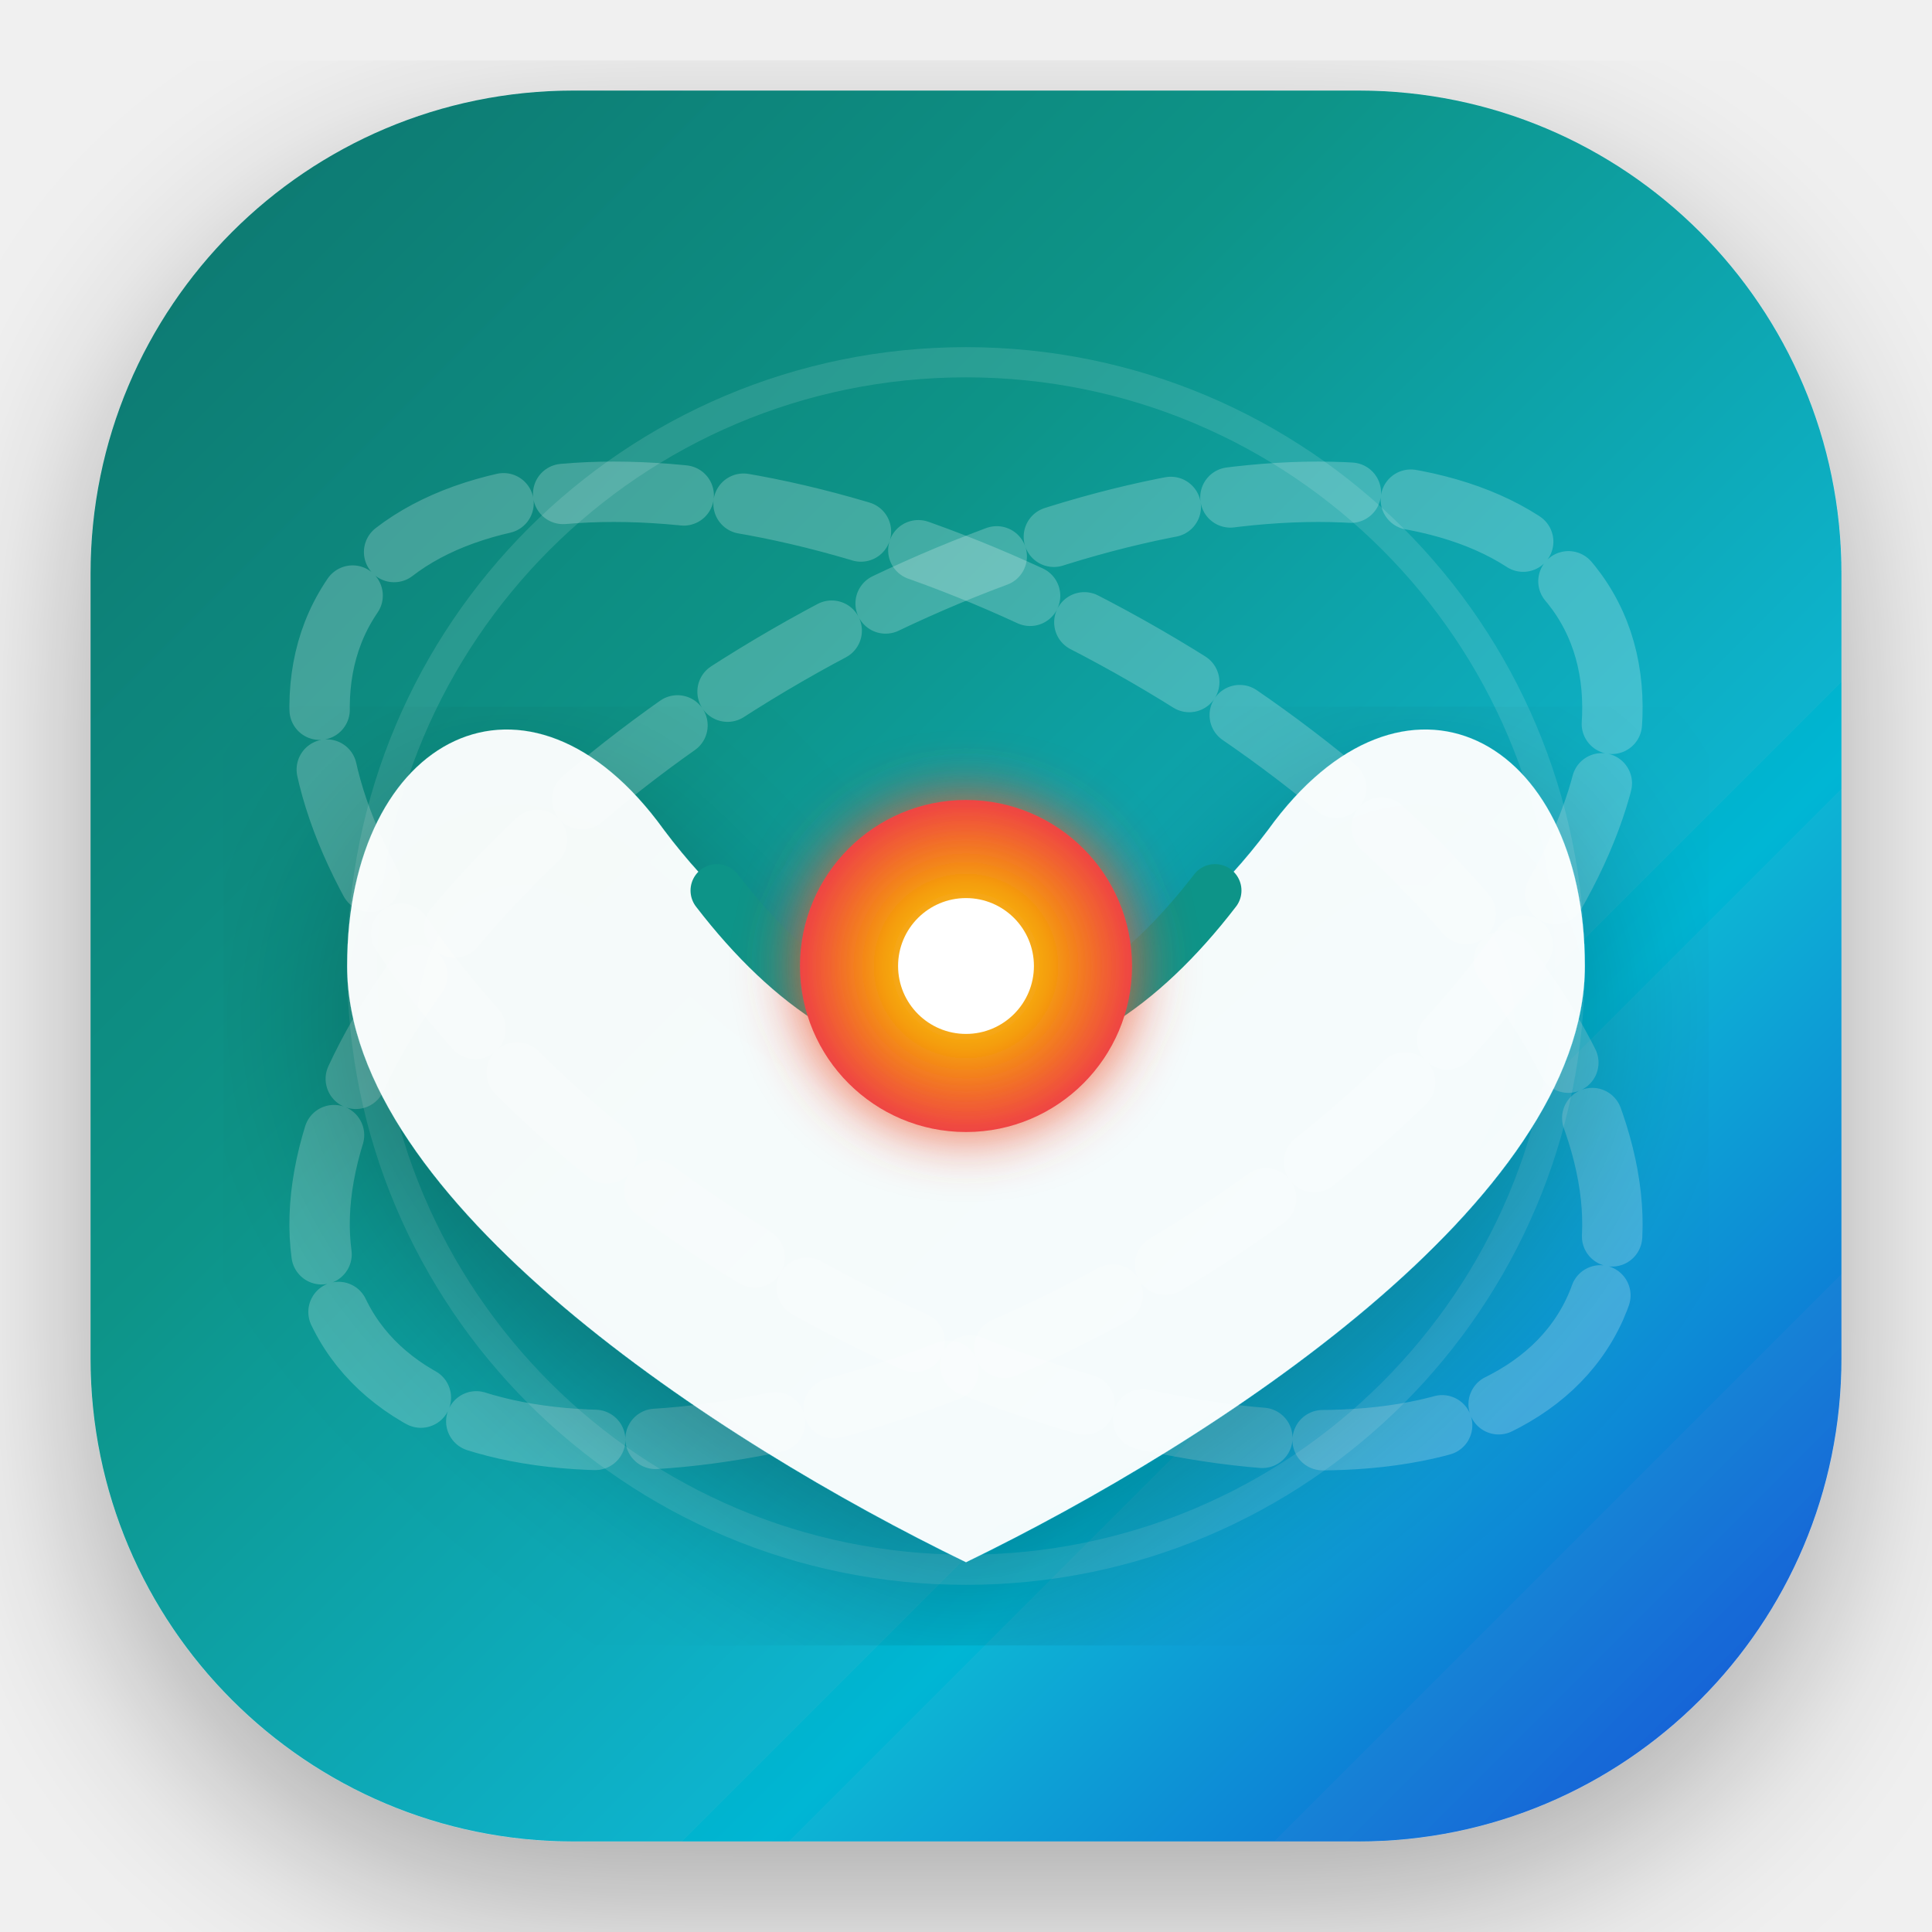
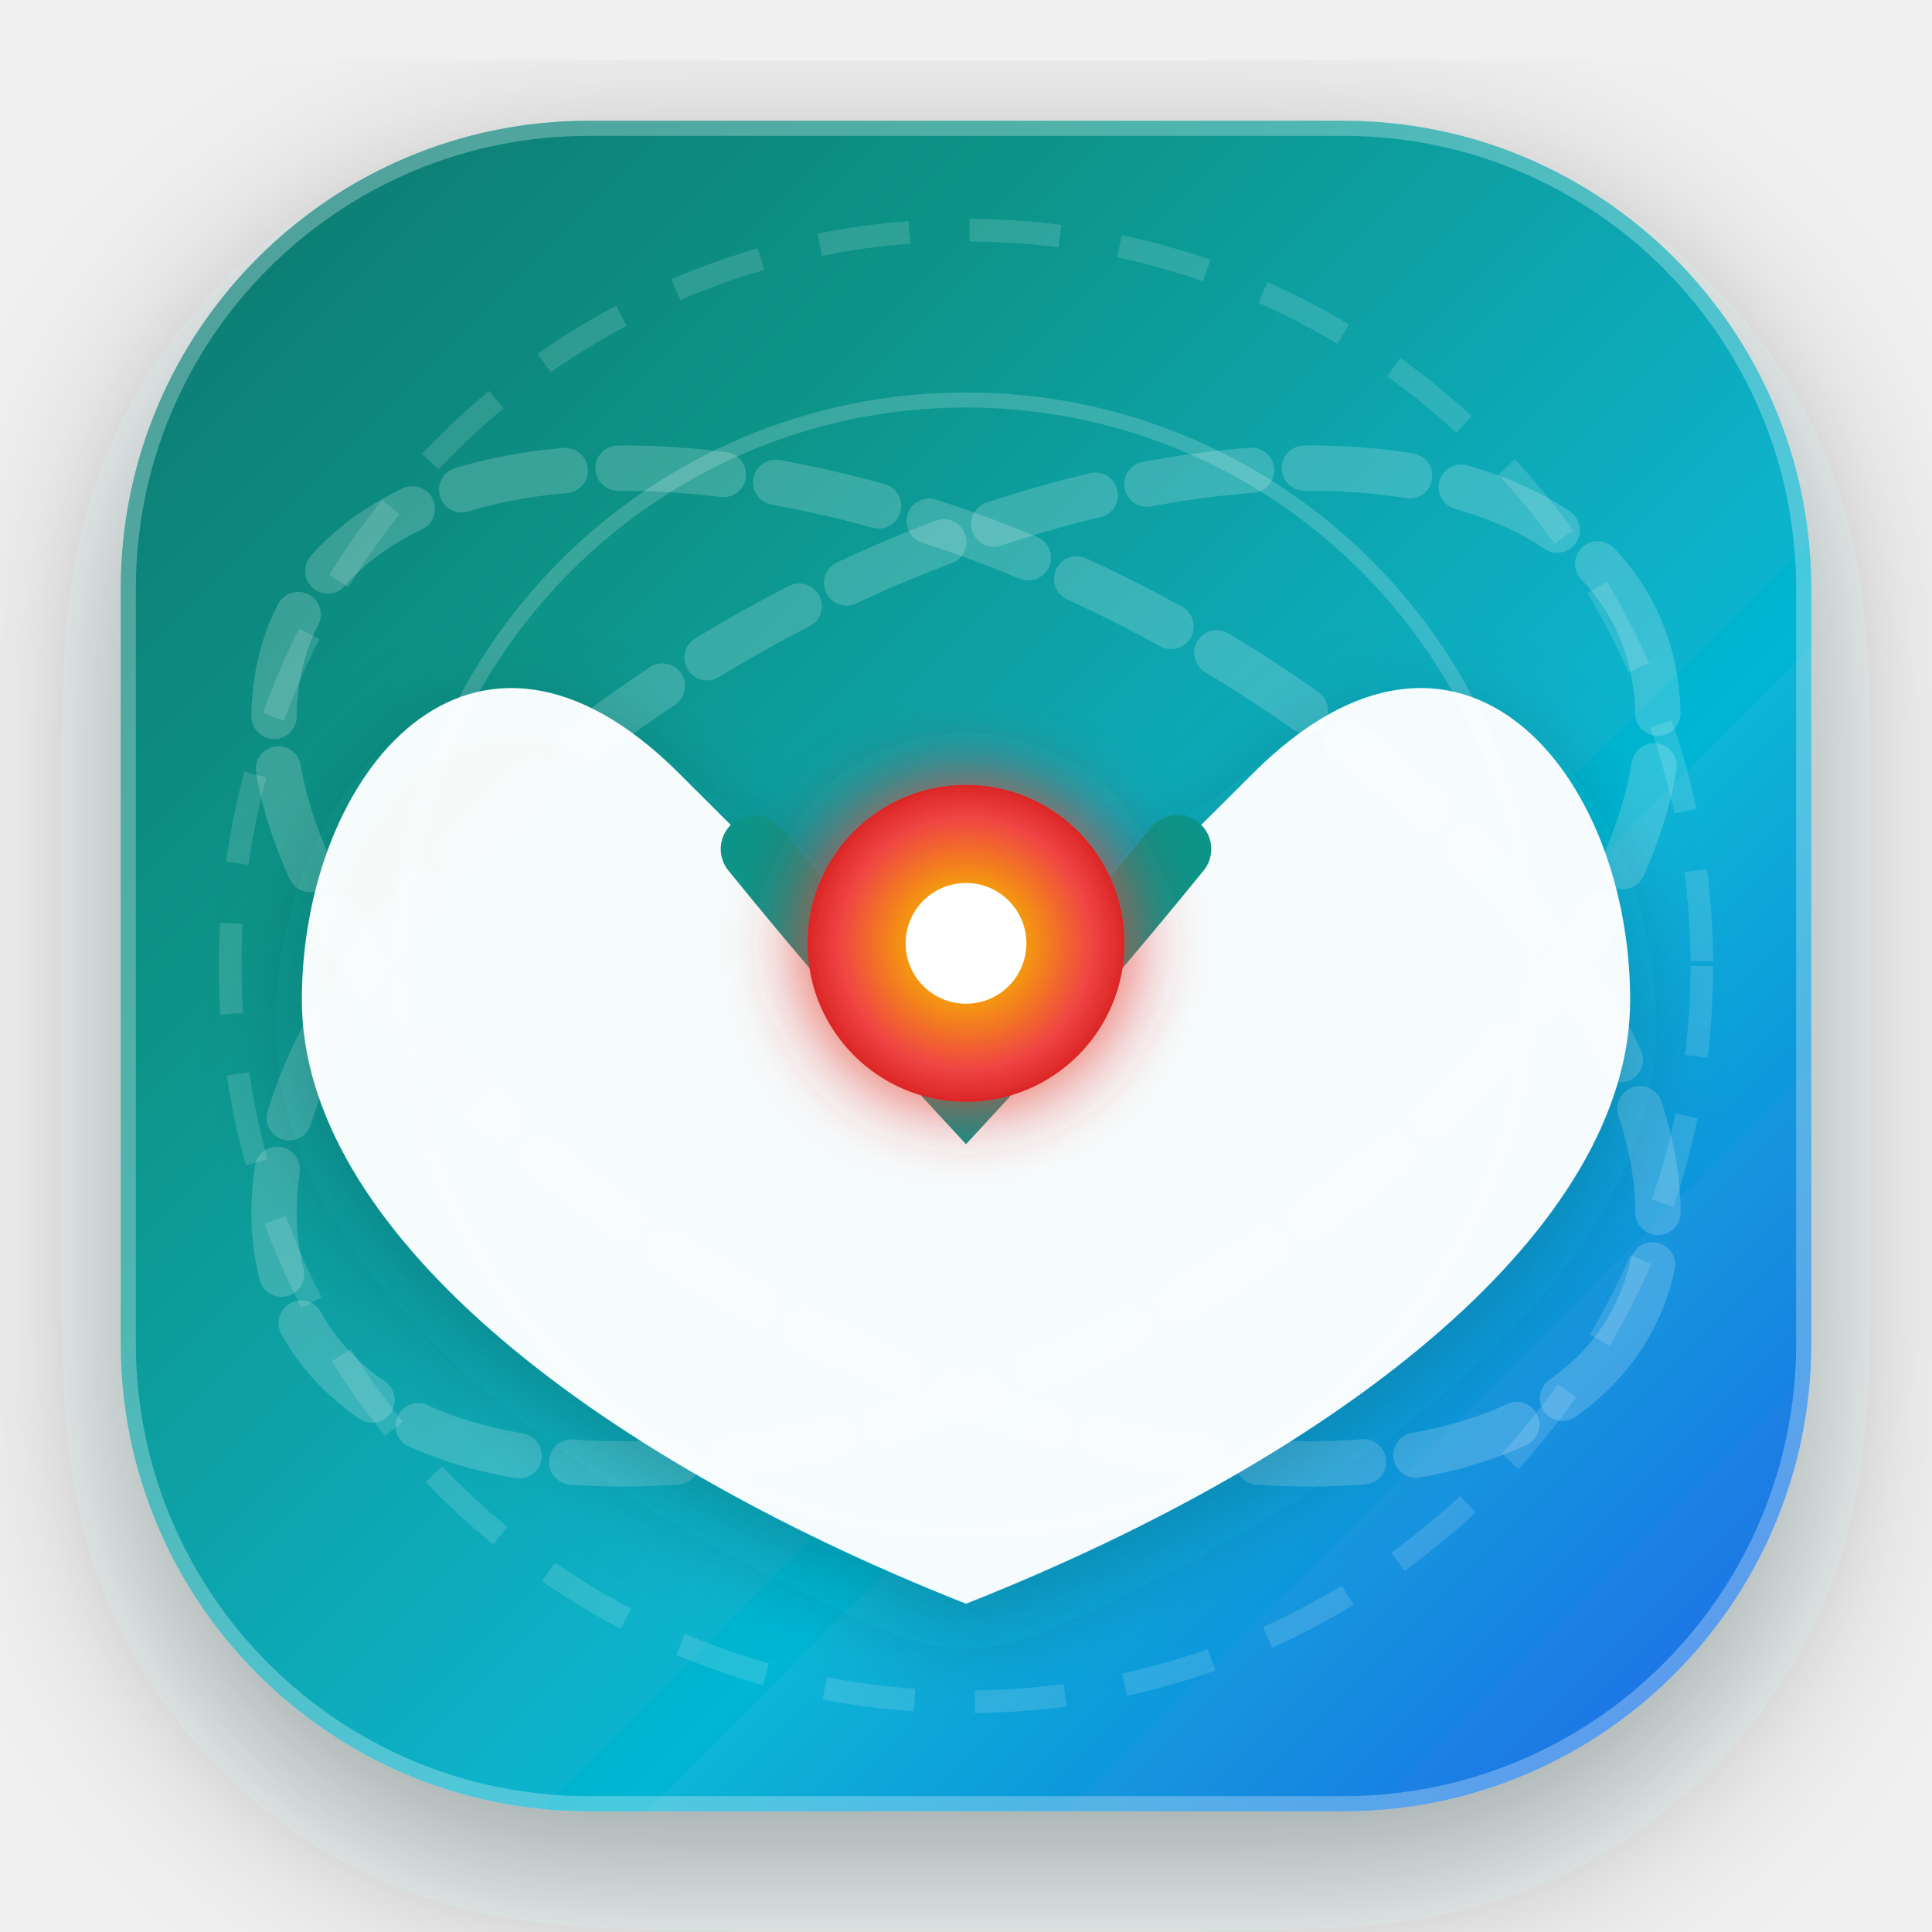
- <svg xmlns="http://www.w3.org/2000/svg" viewBox="0 0 512 512" fill="none">
+ <svg xmlns="http://www.w3.org/2000/svg" viewBox="0 0 512 512" width="512" height="512" fill="none">
  <defs>
    <linearGradient id="pwa-bg" x1="32" y1="32" x2="480" y2="480" gradientUnits="userSpaceOnUse">
      <stop offset="0%" stop-color="#0F766E" />
-       <stop offset="35%" stop-color="#0D9488" />
-       <stop offset="70%" stop-color="#06B6D4" />
-       <stop offset="100%" stop-color="#1D4ED8" />
+       <stop offset="28%" stop-color="#0D9488" />
+       <stop offset="65%" stop-color="#06B6D4" />
+       <stop offset="100%" stop-color="#2563EB" />
    </linearGradient>
    <radialGradient id="pwa-beacon" cx="50%" cy="50%" r="50%">
-       <stop offset="0%" stop-color="#FDE047" />
-       <stop offset="50%" stop-color="#F59E0B" />
-       <stop offset="100%" stop-color="#EF4444" />
+       <stop offset="0%" stop-color="#FEF08A" />
+       <stop offset="35%" stop-color="#F59E0B" />
+       <stop offset="80%" stop-color="#EF4444" />
+       <stop offset="100%" stop-color="#DC2626" />
    </radialGradient>
-     <filter id="pwa-shadow" x="-10%" y="-10%" width="120%" height="120%">
-       <feDropShadow dx="0" dy="16" stdDeviation="24" flood-color="#000000" flood-opacity="0.3" />
+     <filter id="pwa-base-shadow" x="-10%" y="-10%" width="120%" height="120%">
+       <feDropShadow dx="0" dy="16" stdDeviation="24" flood-color="#042F2E" flood-opacity="0.36" />
    </filter>
-     <filter id="pwa-glow" x="-30%" y="-30%" width="160%" height="160%">
-       <feGaussianBlur stdDeviation="8" result="blur" />
+     <filter id="pwa-emblem-shadow" x="-20%" y="-20%" width="140%" height="140%">
+       <feDropShadow dx="0" dy="8" stdDeviation="12" flood-color="#042F2E" flood-opacity="0.25" />
+     </filter>
+     <filter id="pwa-glow" x="-40%" y="-40%" width="180%" height="180%">
+       <feGaussianBlur stdDeviation="10" result="blur" />
      <feComposite in="SourceGraphic" in2="blur" operator="over" />
    </filter>
  </defs>
-   <rect x="24" y="24" width="464" height="464" rx="128" fill="url(#pwa-bg)" filter="url(#pwa-shadow)" />
-   <ellipse cx="256" cy="256" rx="190" ry="95" transform="rotate(-30 256 256)" stroke="#FFFFFF" stroke-opacity="0.22" stroke-width="16" stroke-dasharray="32 16" stroke-linecap="round" />
-   <ellipse cx="256" cy="256" rx="190" ry="95" transform="rotate(30 256 256)" stroke="#FFFFFF" stroke-opacity="0.22" stroke-width="16" stroke-dasharray="32 16" stroke-linecap="round" />
-   <circle cx="256" cy="256" r="160" stroke="#FFFFFF" stroke-opacity="0.12" stroke-width="8" />
-   <path d="M176 220 C140 170, 92 195, 92 256 C92 318, 190 382, 256 414 C322 382, 420 318, 420 256 C420 195, 372 170, 336 220 C312 252, 280 270, 256 270 C232 270, 200 252, 176 220 Z" fill="#FFFFFF" fill-opacity="0.95" filter="url(#pwa-shadow)" />
-   <path d="M190 236 C210 262, 232 276, 256 276 C280 276, 302 262, 322 236" stroke="#0D9488" stroke-width="14" stroke-linecap="round" />
-   <circle cx="256" cy="256" r="44" fill="url(#pwa-beacon)" filter="url(#pwa-glow)" />
-   <circle cx="256" cy="256" r="18" fill="#FFFFFF" />
+   <rect x="32" y="32" width="448" height="448" rx="124" fill="url(#pwa-bg)" filter="url(#pwa-base-shadow)" />
+   <rect x="34" y="34" width="444" height="444" rx="122" stroke="#FFFFFF" stroke-opacity="0.28" stroke-width="4" />
+   <circle cx="256" cy="256" r="195" stroke="#FFFFFF" stroke-opacity="0.14" stroke-width="6" stroke-dasharray="24 16" />
+   <circle cx="256" cy="256" r="150" stroke="#FFFFFF" stroke-opacity="0.18" stroke-width="4" />
+   <ellipse cx="256" cy="256" rx="200" ry="105" transform="rotate(-28 256 256)" stroke="#FFFFFF" stroke-opacity="0.18" stroke-width="12" stroke-dasharray="28 14" stroke-linecap="round" />
+   <ellipse cx="256" cy="256" rx="200" ry="105" transform="rotate(28 256 256)" stroke="#FFFFFF" stroke-opacity="0.18" stroke-width="12" stroke-dasharray="28 14" stroke-linecap="round" />
+   <g filter="url(#pwa-emblem-shadow)">
+     <path d="M 180 205              C 125 150, 80 205, 80 265              C 80 325, 155 385, 256 425              C 357 385, 432 325, 432 265              C 432 205, 387 150, 332 205              C 297 240, 256 280, 256 280              C 256 280, 215 240, 180 205 Z" fill="#FFFFFF" fill-opacity="0.96" />
+     <path d="M 200 225 C 230 262, 256 290, 256 290 C 256 290, 282 262, 312 225" stroke="#0D9488" stroke-width="18" stroke-linecap="round" />
+   </g>
+   <circle cx="256" cy="250" r="42" fill="url(#pwa-beacon)" filter="url(#pwa-glow)" />
+   <circle cx="256" cy="250" r="16" fill="#FFFFFF" />
</svg>
